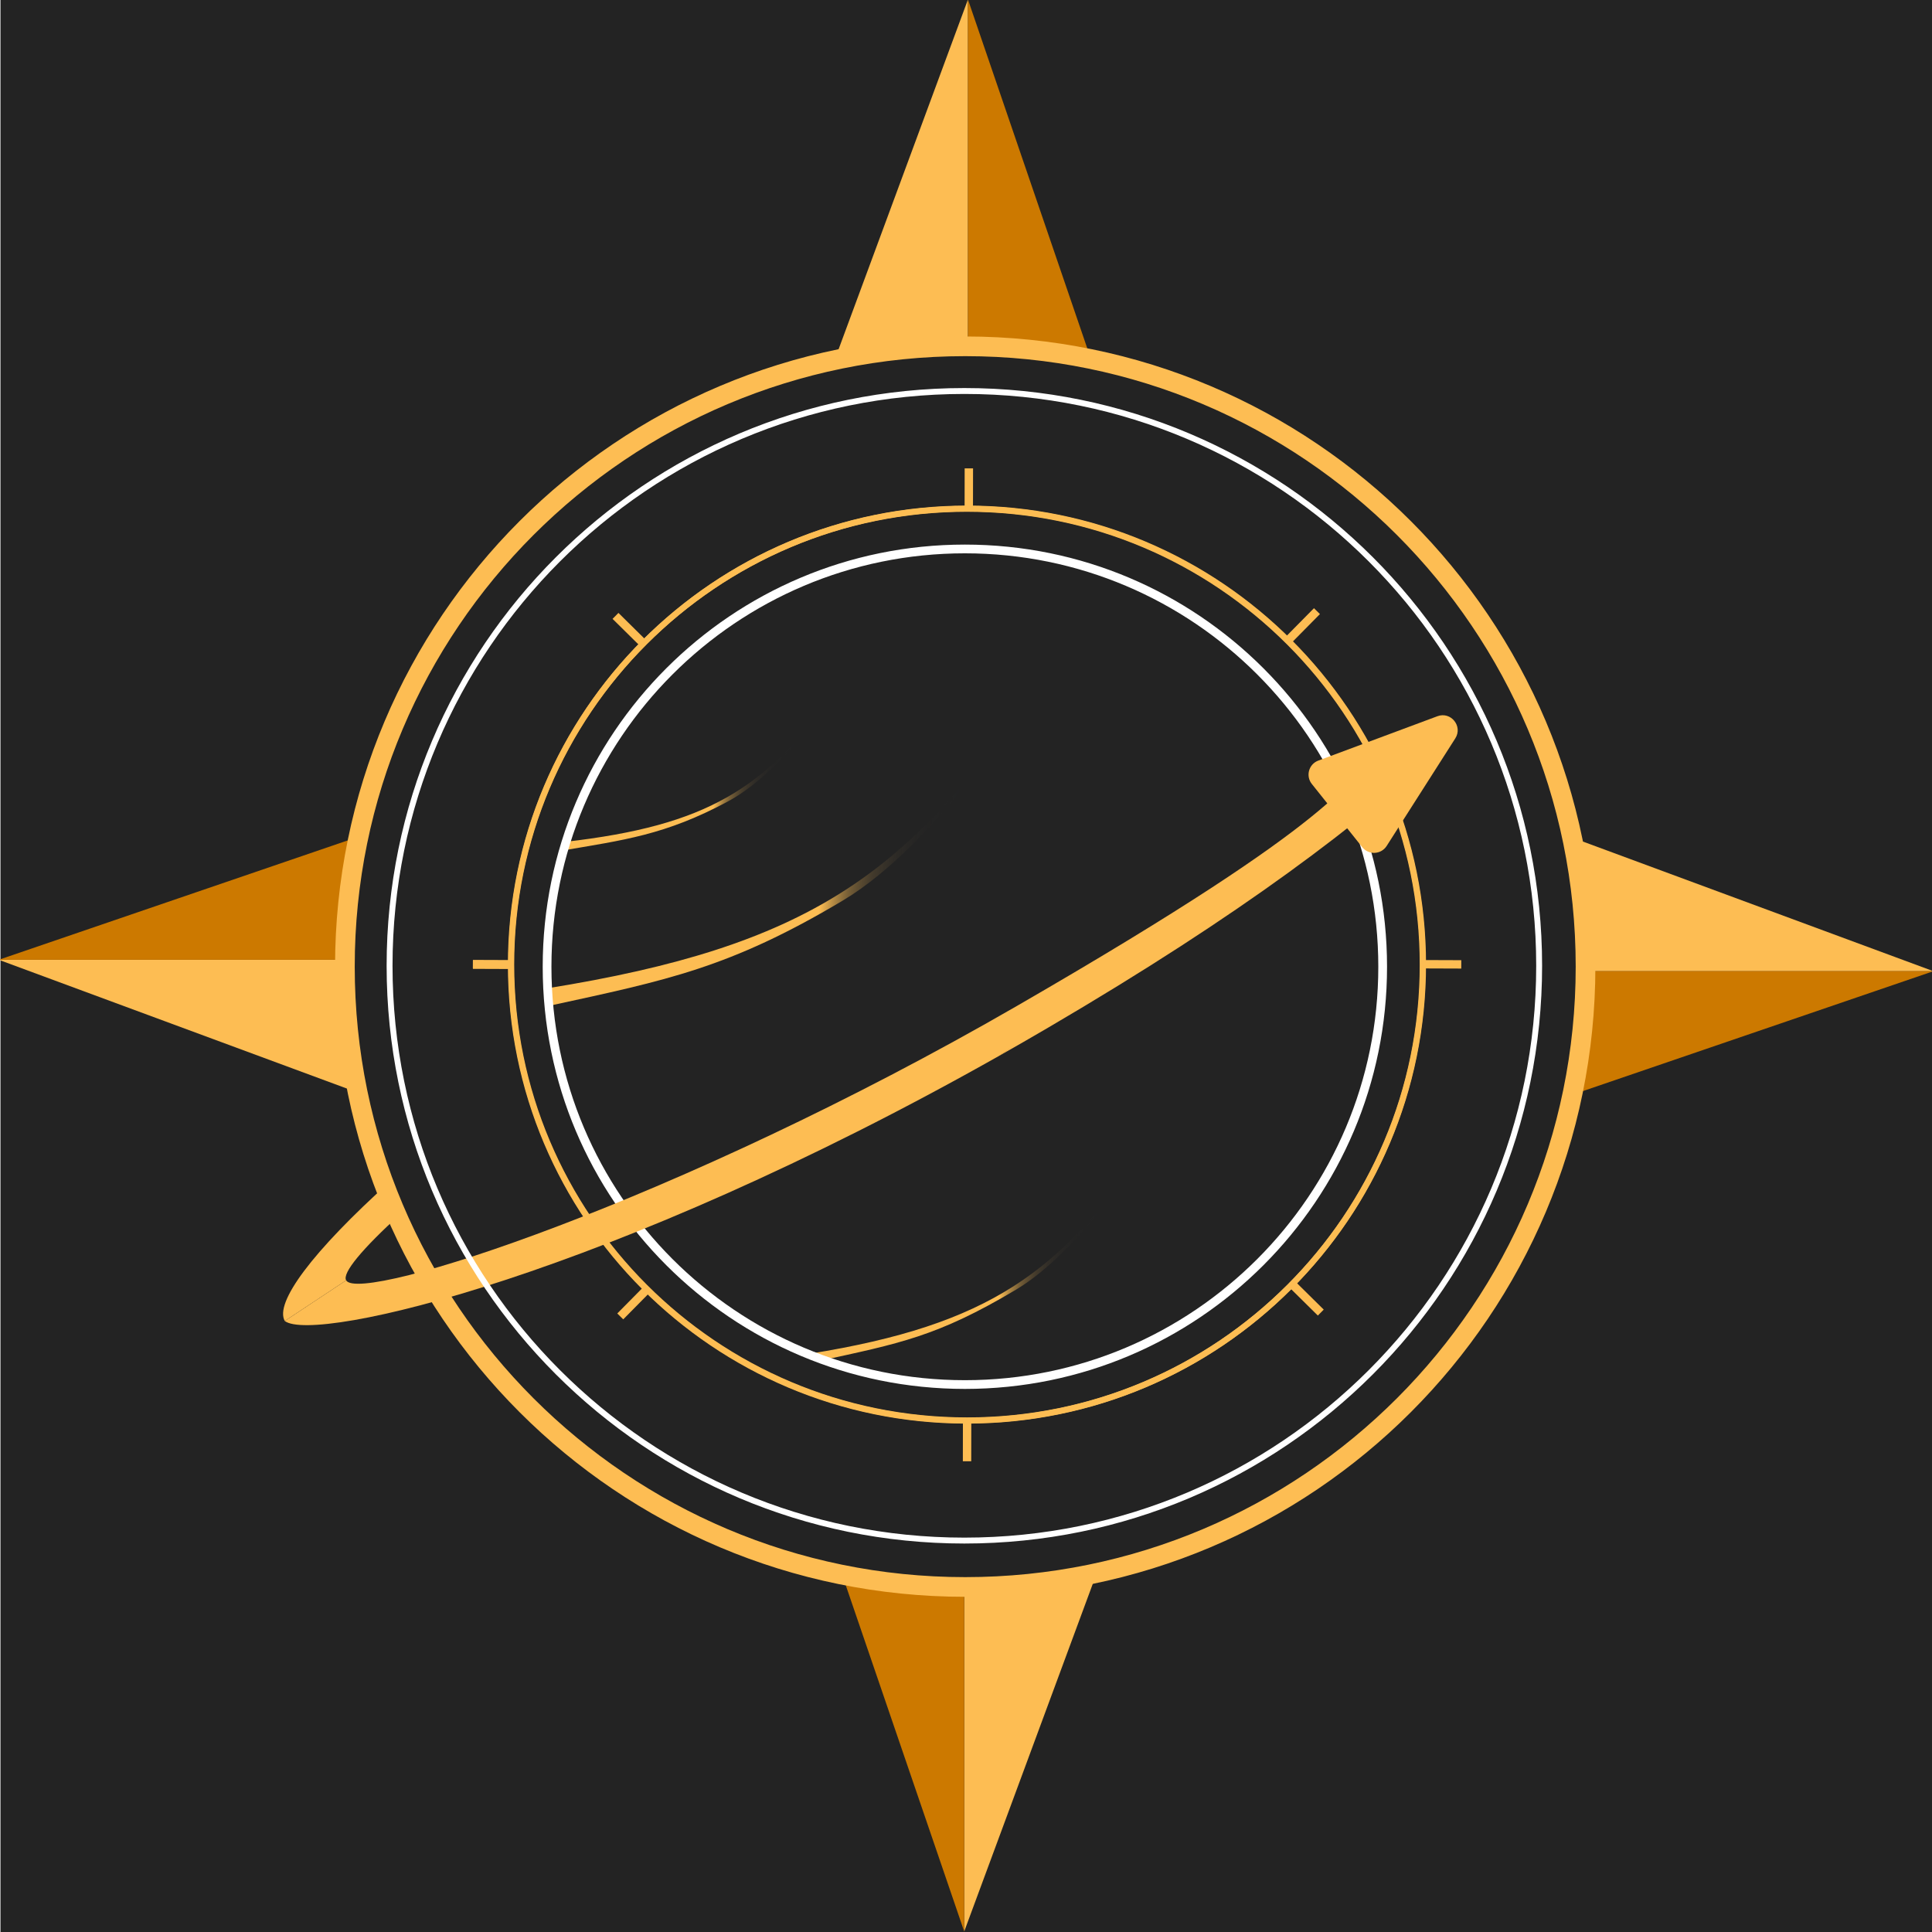
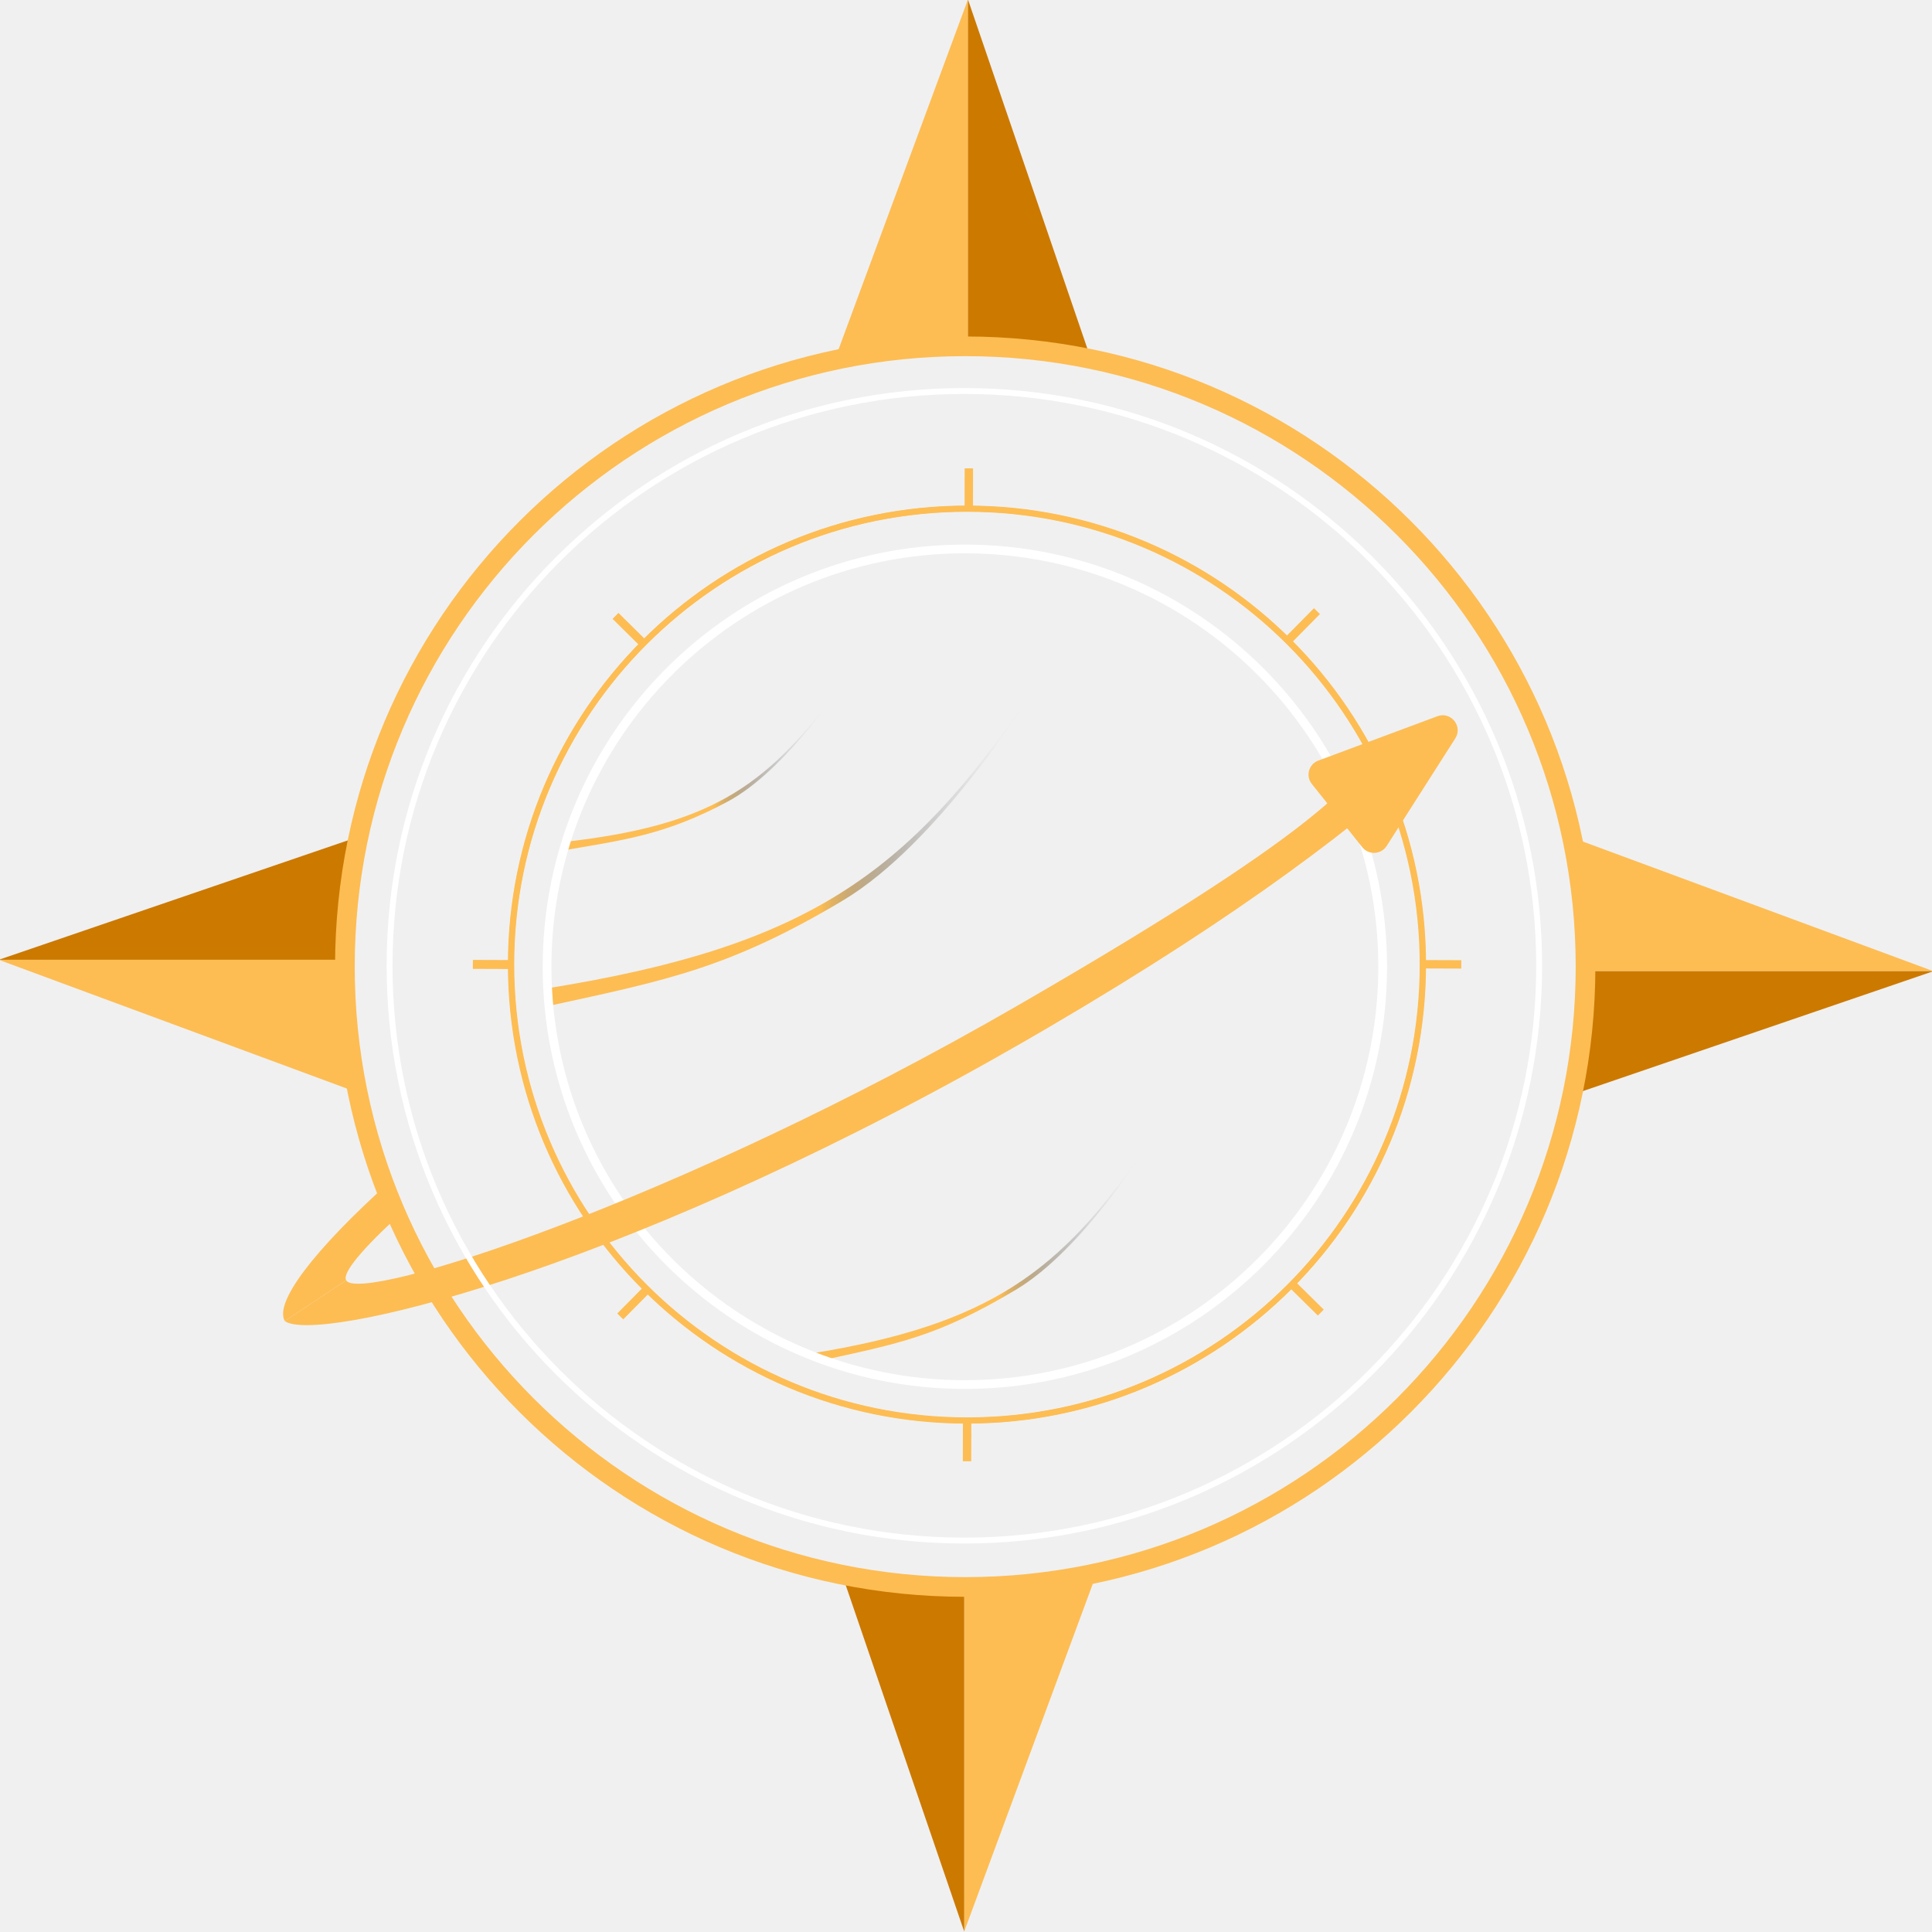
- <svg xmlns="http://www.w3.org/2000/svg" xmlns:xlink="http://www.w3.org/1999/xlink" viewBox="0 0 1900 1900">
+ <svg xmlns="http://www.w3.org/2000/svg" xmlns:xlink="http://www.w3.org/1999/xlink" id="Logo_3" viewBox="0 0 1900 1900">
  <defs>
-     <style>.cls-1{fill:url(#linear-gradient);}.cls-1,.cls-2,.cls-3,.cls-4,.cls-5,.cls-6{stroke-width:0px;}.cls-2{fill:#fdbd53;}.cls-7,.cls-8,.cls-9,.cls-10,.cls-11,.cls-12{fill:none;stroke-miterlimit:10;}.cls-7,.cls-9,.cls-10,.cls-12{stroke:#fdbd53;}.cls-7,.cls-11{stroke-width:5.8px;}.cls-8{stroke-width:8.59px;}.cls-8,.cls-11{stroke:#fff;}.cls-9{stroke-width:8.25px;}.cls-3{fill:#cc7900;}.cls-4{fill:url(#linear-gradient-2);}.cls-10{stroke-width:8.24px;}.cls-5{fill:url(#linear-gradient-3);}.cls-6{fill:#232323;}.cls-12{stroke-width:19.35px;}</style>
+     <style>.cls-1{fill:url(#linear-gradient-2);}.cls-2{stroke-width:19.35px;}.cls-2,.cls-3,.cls-4,.cls-5,.cls-6,.cls-7{fill:none;stroke-miterlimit:10;}.cls-2,.cls-3,.cls-5,.cls-7{stroke:#fdbd53;}.cls-8{fill:url(#linear-gradient-3);}.cls-9{fill:#cc7900;}.cls-3,.cls-6{stroke-width:5.8px;}.cls-4{stroke-width:8.59px;}.cls-4,.cls-6{stroke:#fff;}.cls-5{stroke-width:8.25px;}.cls-10{fill:#fdbd53;}.cls-7{stroke-width:8.24px;}.cls-11{fill:url(#linear-gradient);}</style>
    <linearGradient id="linear-gradient" x1="824.68" y1="503.24" x2="1072.75" y2="503.24" gradientTransform="translate(-189.37 137.47) rotate(7.48)" gradientUnits="userSpaceOnUse">
      <stop offset=".58" stop-color="#fdbd53" />
-       <stop offset=".59" stop-color="rgba(244,183,81,.96)" stop-opacity=".96" />
-       <stop offset=".64" stop-color="rgba(190,146,72,.74)" stop-opacity=".74" />
-       <stop offset=".69" stop-color="rgba(143,113,64,.54)" stop-opacity=".54" />
-       <stop offset=".74" stop-color="rgba(102,85,58,.38)" stop-opacity=".38" />
-       <stop offset=".79" stop-color="rgba(69,62,52,.24)" stop-opacity=".24" />
-       <stop offset=".84" stop-color="rgba(44,45,48,.13)" stop-opacity=".13" />
-       <stop offset=".89" stop-color="rgba(26,32,45,.06)" stop-opacity=".06" />
-       <stop offset=".94" stop-color="rgba(15,25,43,.01)" stop-opacity=".01" />
+       <stop offset=".59" stop-color="#f4b751" stop-opacity=".96" />
+       <stop offset=".64" stop-color="#be9248" stop-opacity=".74" />
+       <stop offset=".69" stop-color="#8f7140" stop-opacity=".54" />
+       <stop offset=".74" stop-color="#66553a" stop-opacity=".38" />
+       <stop offset=".79" stop-color="#453e34" stop-opacity=".24" />
+       <stop offset=".84" stop-color="#2c2d30" stop-opacity=".13" />
+       <stop offset=".89" stop-color="#1a202d" stop-opacity=".06" />
+       <stop offset=".94" stop-color="#0f192b" stop-opacity=".01" />
      <stop offset=".99" stop-color="#0c172b" stop-opacity="0" />
    </linearGradient>
    <linearGradient id="linear-gradient-2" x1="1023.84" y1="1040.01" x2="1335.84" y2="1040.01" gradientTransform="translate(-125.05 95.59) rotate(4.93)" xlink:href="#linear-gradient" />
    <linearGradient id="linear-gradient-3" x1="736.04" y1="660.83" x2="1183.95" y2="660.83" gradientTransform="translate(-125.05 95.59) rotate(4.93)" xlink:href="#linear-gradient" />
  </defs>
-   <g id="Background_3">
-     <rect class="cls-6" x=".5" y="-.5" width="1903" height="1903" />
-   </g>
-   <g id="Logo_3">
-     <polygon class="cls-2" points="321.83 943.89 -1.23 943.89 352.39 1074.68 338.06 943.89 321.83 943.89" />
-     <polyline class="cls-3" points="-1.23 943.89 352.39 822.93 338.06 943.89" />
-     <polygon class="cls-2" points="948.23 1576.44 948.23 1899.5 1079.02 1545.88 948.23 1560.21 948.23 1576.44" />
-     <polyline class="cls-3" points="948.23 1899.5 827.27 1545.88 948.23 1560.21" />
-     <polygon class="cls-2" points="1578.32 955.11 1901.38 955.11 1547.76 824.32 1562.1 955.11 1578.32 955.11" />
-     <polyline class="cls-3" points="1901.38 955.11 1547.76 1076.07 1562.1 955.11" />
-     <polygon class="cls-2" points="951.92 322.56 951.92 -.5 821.13 353.12 951.92 338.79 951.92 322.56" />
-     <polyline class="cls-3" points="951.92 -.5 1072.88 353.12 951.92 338.79" />
-     <line class="cls-10" x1="465.08" y1="948.7" x2="504.01" y2="948.84" />
-     <line class="cls-9" x1="951.09" y1="1399.09" x2="951.02" y2="1437.06" />
-     <line class="cls-9" x1="952.81" y1="460.62" x2="952.74" y2="501.94" />
-     <line class="cls-10" x1="1265.77" y1="630.74" x2="1295.14" y2="601.01" />
-     <line class="cls-10" x1="609.98" y1="1294.61" x2="637.23" y2="1267.02" />
-     <line class="cls-10" x1="634.34" y1="634.36" x2="605.31" y2="605.68" />
-     <line class="cls-10" x1="1298.91" y1="1290.84" x2="1269.52" y2="1261.81" />
-     <circle class="cls-12" cx="949.23" cy="950.63" r="610.05" />
-     <path class="cls-2" d="M384.28,1161.3c-77.76,70.05-114.39,119.81-104.22,137.81l60.36-39.97c-4.1-7.1,15.7-31.03,54.64-66.32" />
-     <circle class="cls-7" cx="950.75" cy="948.77" r="448.36" />
-     <path class="cls-1" d="M555.97,827.9c140.31-16.13,195.3-52.42,265.03-145,0,0-51.89,76.66-104.9,105.14-62.15,33.4-102.8,38.07-165.5,48.82" />
-     <path class="cls-4" d="M796.05,1331.35c177.89-28.52,247.04-80.93,330.65-202.87,0,0-61.78,100.63-127.72,139.94-77.31,46.09-114.68,52.83-193.98,70.09" />
-     <path class="cls-5" d="M538.16,971.94c256.09-41.06,354.01-112.13,474.37-287.66,0,0-88.93,144.87-183.86,201.46-111.3,66.35-173.49,78.36-287.65,103.2" />
-     <circle class="cls-8" cx="948.89" cy="950.74" r="410.88" />
-     <circle class="cls-7" cx="951.15" cy="948.47" r="448.36" />
-     <path class="cls-2" d="M1406.99,756.24c-55.54,37.62,7.17,0-1.79-25.08l-43,7.17c-48.37,34.04-27.06,57.5-361.91,250.83-334.85,193.32-646.38,293.36-659.87,269.98l-60.36,39.97c29.23,22.36,319.25-44.42,702.12-260.51" />
-     <path class="cls-2" d="M982.17,1038.59c16.03-9.05,32.23-18.36,48.58-27.94,191.72-112.33,306.82-200.53,392.37-279.49" />
-     <path class="cls-2" d="M1413.59,704.37l-117.13,43.62c-9.39,3.5-12.62,15.15-6.37,22.98l49.62,62.21c6.32,7.92,18.56,7.28,24.01-1.27l67.47-105.76c7.62-11.95-4.33-26.73-17.61-21.78Z" />
-     <line class="cls-10" x1="465.07" y1="948.13" x2="504" y2="948.27" />
-     <line class="cls-10" x1="1398.14" y1="948.26" x2="1437.07" y2="948.4" />
-     <circle class="cls-11" cx="948.39" cy="949.79" r="565.27" />
-   </g>
+   <polygon class="cls-10" points="321.83 943.89 -1.23 943.89 352.39 1074.68 338.06 943.89 321.83 943.89" />
+   <polyline class="cls-9" points="-1.23 943.89 352.39 822.93 338.06 943.89" />
+   <polygon class="cls-10" points="948.23 1576.44 948.23 1899.5 1079.02 1545.88 948.23 1560.21 948.23 1576.44" />
+   <polyline class="cls-9" points="948.23 1899.5 827.27 1545.88 948.23 1560.21" />
+   <polygon class="cls-10" points="1578.32 955.11 1901.38 955.11 1547.76 824.32 1562.1 955.11 1578.32 955.11" />
+   <polyline class="cls-9" points="1901.38 955.11 1547.76 1076.07 1562.1 955.11" />
+   <polygon class="cls-10" points="951.92 322.56 951.92 -.5 821.13 353.12 951.92 338.79 951.92 322.56" />
+   <polyline class="cls-9" points="951.92 -.5 1072.88 353.12 951.92 338.79" />
+   <line class="cls-7" x1="465.08" y1="948.7" x2="504.01" y2="948.84" />
+   <line class="cls-5" x1="951.09" y1="1399.09" x2="951.02" y2="1437.06" />
+   <line class="cls-5" x1="952.81" y1="460.62" x2="952.74" y2="501.94" />
+   <line class="cls-7" x1="1265.77" y1="630.74" x2="1295.14" y2="601.01" />
+   <line class="cls-7" x1="609.98" y1="1294.61" x2="637.23" y2="1267.02" />
+   <line class="cls-7" x1="634.34" y1="634.36" x2="605.31" y2="605.68" />
+   <line class="cls-7" x1="1298.91" y1="1290.84" x2="1269.52" y2="1261.81" />
+   <circle class="cls-2" cx="949.23" cy="950.63" r="610.05" />
+   <path class="cls-10" d="M384.28,1161.3c-77.76,70.05-114.39,119.81-104.22,137.81l60.36-39.97c-4.1-7.1,15.7-31.03,54.64-66.32" />
+   <circle class="cls-3" cx="950.75" cy="948.77" r="448.36" />
+   <path class="cls-11" d="M555.97,827.9c140.31-16.13,195.3-52.42,265.03-145,0,0-51.89,76.66-104.9,105.14-62.15,33.4-102.8,38.07-165.5,48.82" />
+   <path class="cls-1" d="M796.05,1331.35c177.89-28.52,247.04-80.93,330.65-202.87,0,0-61.78,100.63-127.72,139.94-77.31,46.09-114.68,52.83-193.98,70.09" />
+   <path class="cls-8" d="M538.16,971.94c256.09-41.06,354.01-112.13,474.37-287.66,0,0-88.93,144.87-183.86,201.46-111.3,66.35-173.49,78.36-287.65,103.2" />
+   <circle class="cls-4" cx="948.89" cy="950.74" r="410.88" />
+   <circle class="cls-3" cx="951.15" cy="948.47" r="448.36" />
+   <path class="cls-10" d="M1406.99,756.24c-55.54,37.62,7.17,0-1.79-25.08l-43,7.17c-48.37,34.04-27.06,57.5-361.91,250.83-334.85,193.32-646.38,293.36-659.87,269.98l-60.36,39.97c29.23,22.36,319.25-44.42,702.12-260.51" />
+   <path class="cls-10" d="M982.17,1038.59c16.03-9.05,32.23-18.36,48.58-27.94,191.72-112.33,306.82-200.53,392.37-279.49" />
+   <path class="cls-10" d="M1413.59,704.37l-117.13,43.62c-9.39,3.5-12.62,15.15-6.37,22.98l49.62,62.21c6.32,7.92,18.56,7.28,24.01-1.27l67.47-105.76c7.62-11.95-4.33-26.73-17.61-21.78Z" />
+   <line class="cls-7" x1="465.07" y1="948.13" x2="504" y2="948.27" />
+   <line class="cls-7" x1="1398.14" y1="948.26" x2="1437.07" y2="948.4" />
+   <circle class="cls-6" cx="948.39" cy="949.79" r="565.27" />
</svg>
